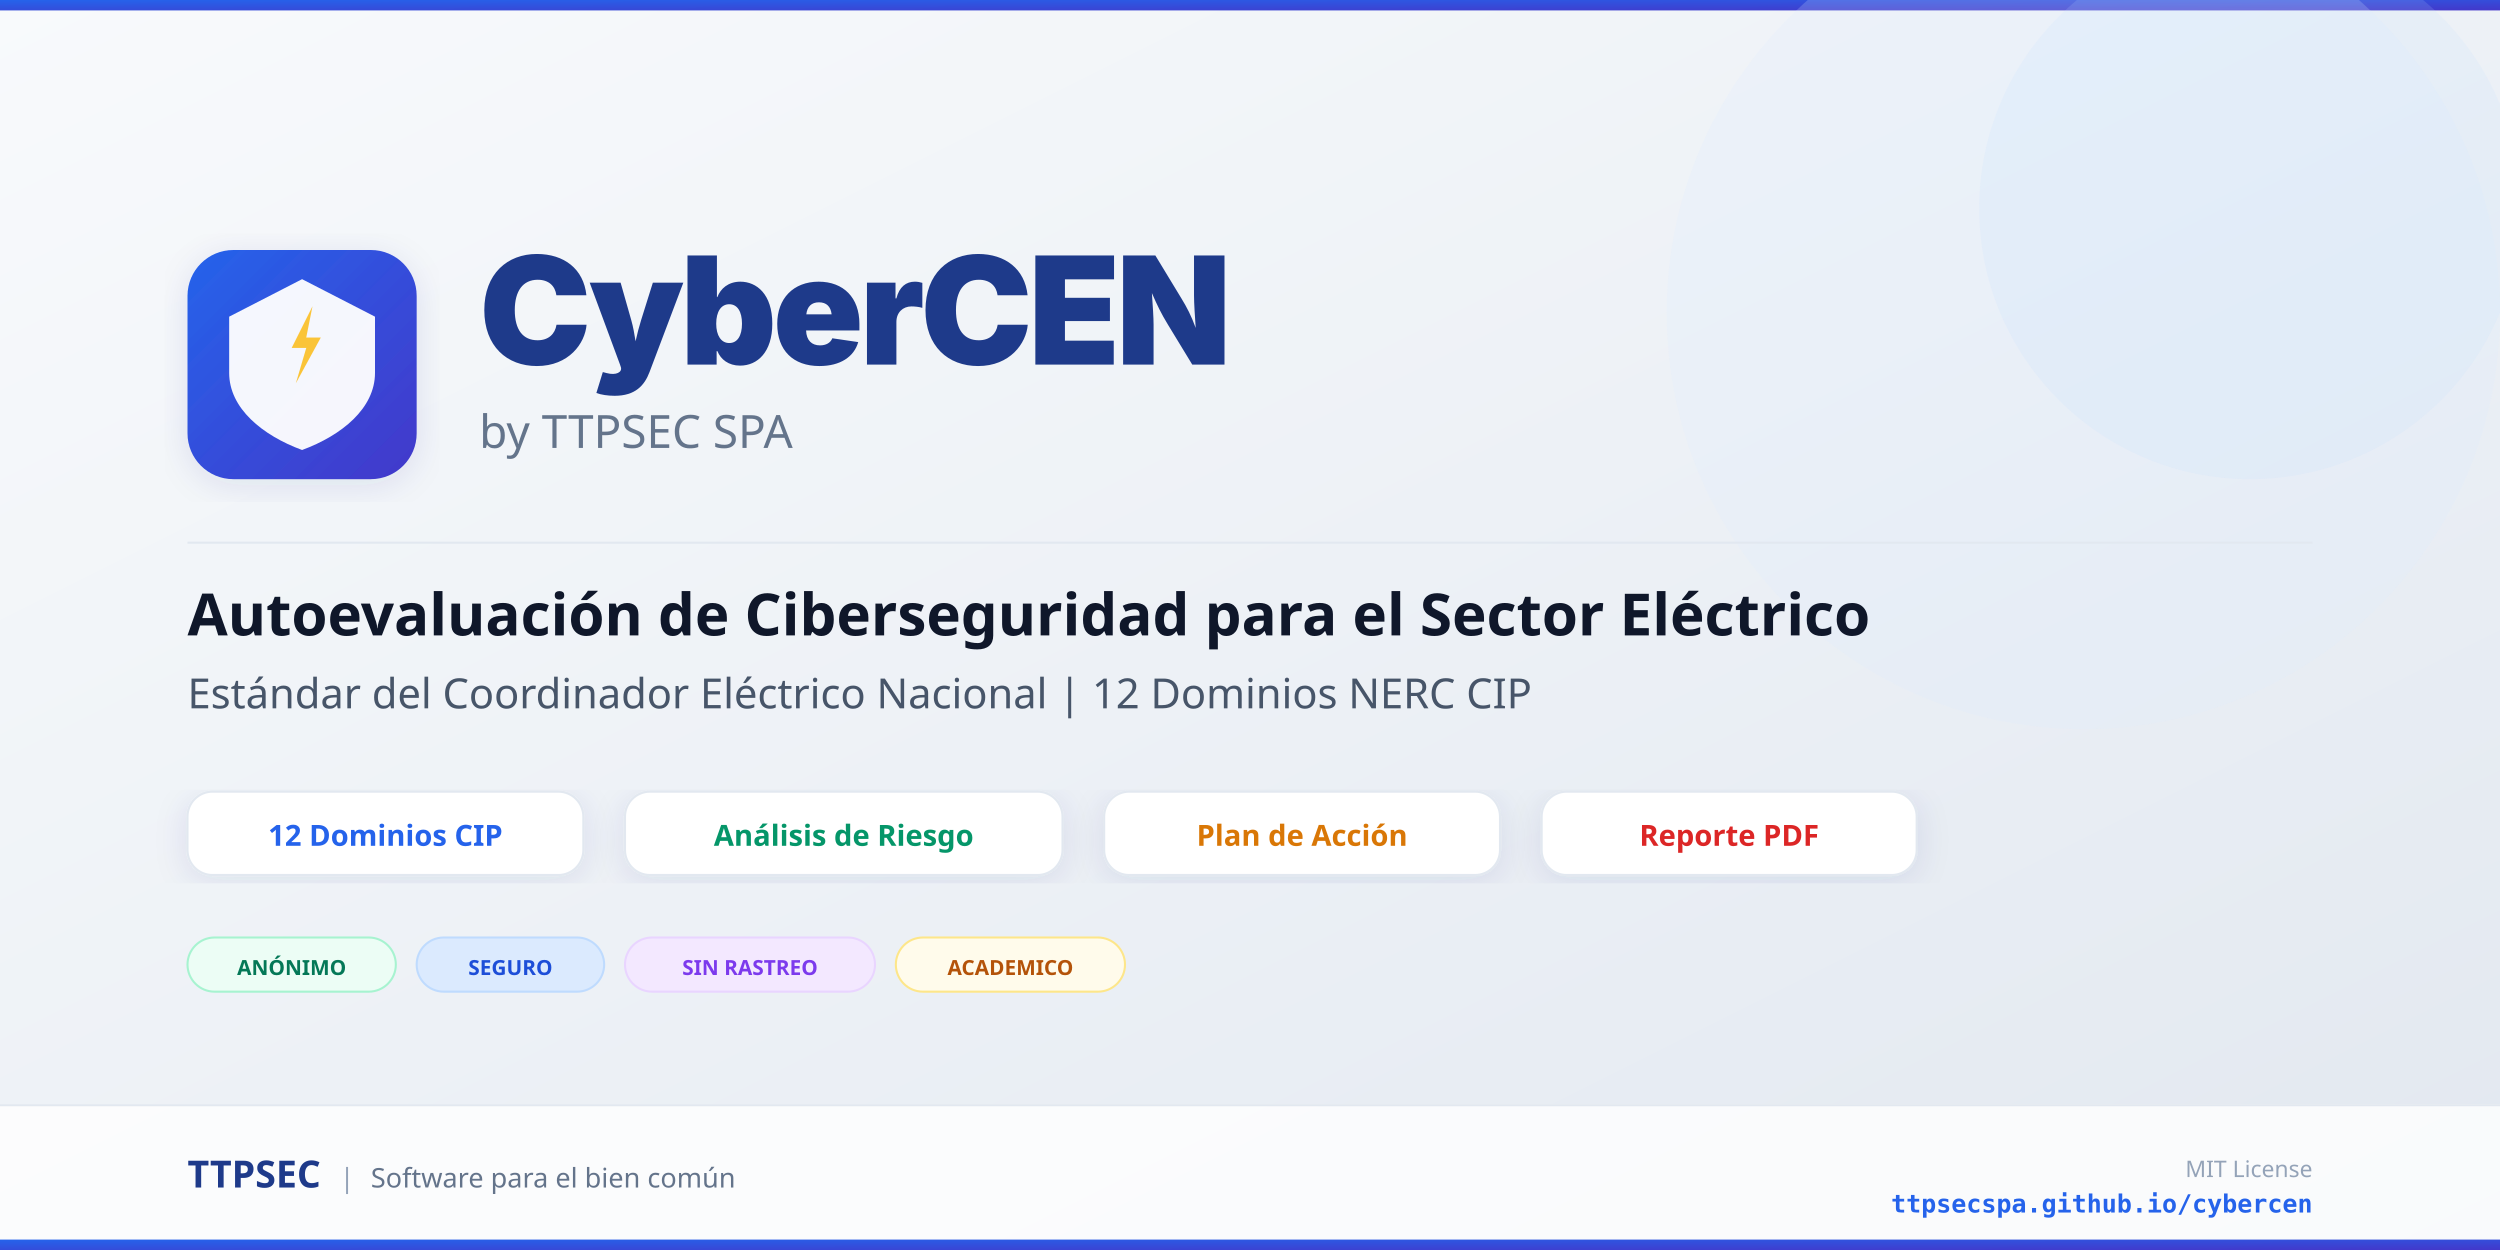
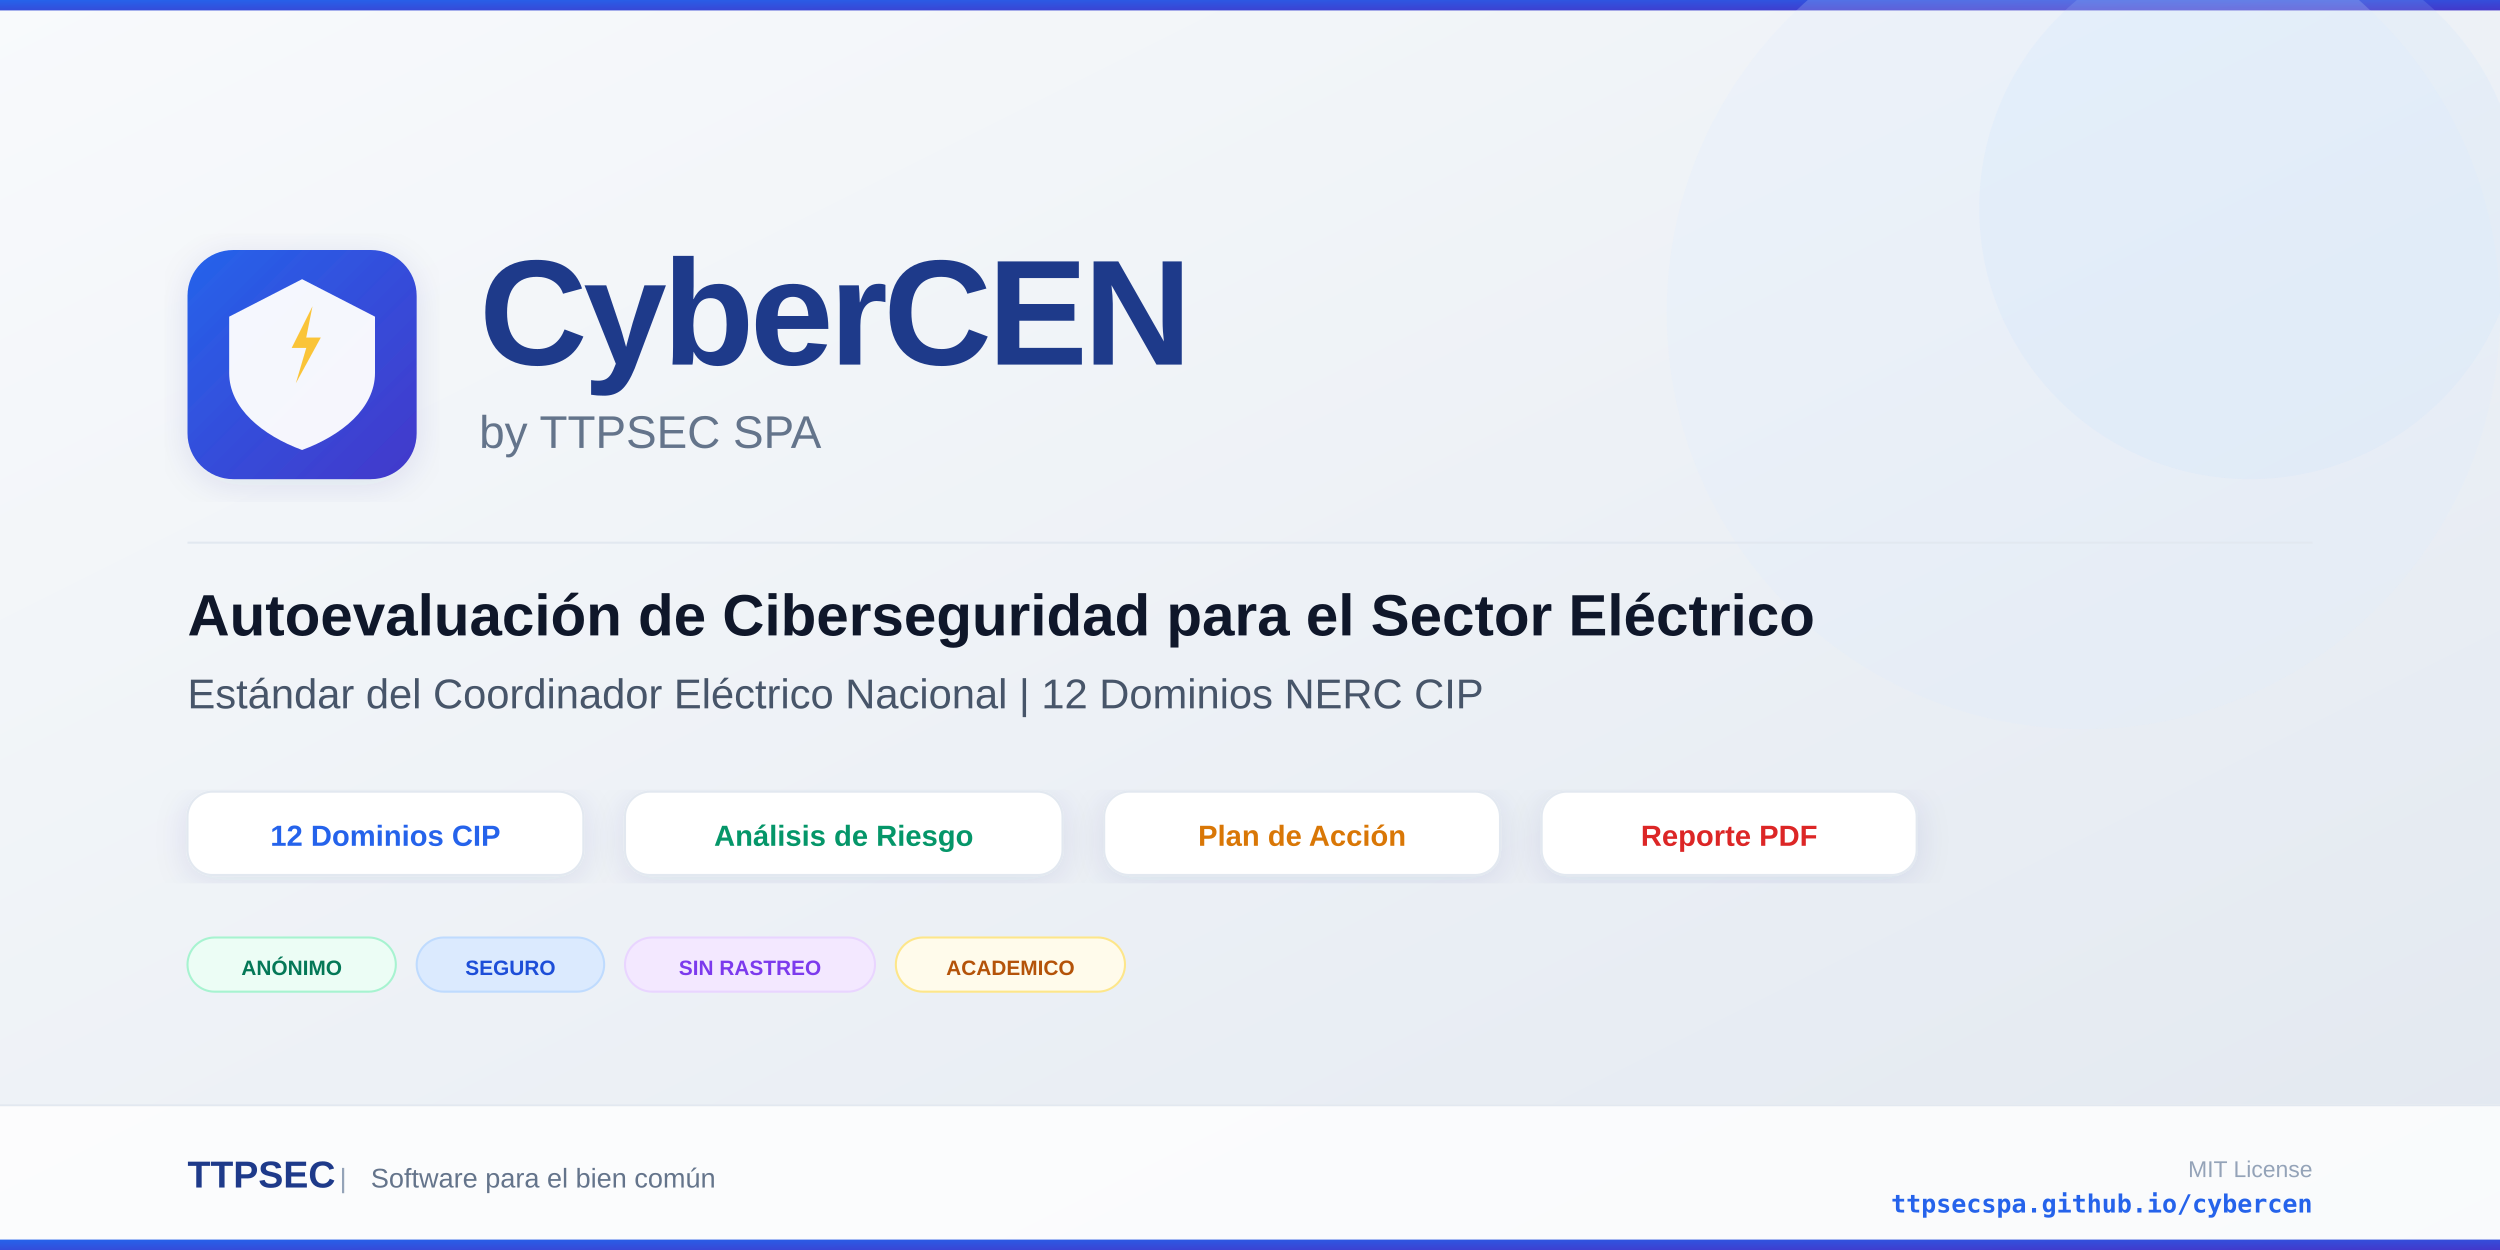
<svg xmlns="http://www.w3.org/2000/svg" viewBox="0 0 1200 600" width="1200" height="600">
  <defs>
    <linearGradient id="bg" x1="0%" y1="0%" x2="100%" y2="100%">
      <stop offset="0%" style="stop-color:#f8fafc" />
      <stop offset="100%" style="stop-color:#e2e8f0" />
    </linearGradient>
    <linearGradient id="blue" x1="0%" y1="0%" x2="100%" y2="100%">
      <stop offset="0%" style="stop-color:#2563eb" />
      <stop offset="100%" style="stop-color:#4338ca" />
    </linearGradient>
    <filter id="shadow">
      <feDropShadow dx="0" dy="3" stdDeviation="8" flood-color="#1e3a8a" flood-opacity="0.1" />
    </filter>
  </defs>
  <rect width="1200" height="600" fill="url(#bg)" />
  <rect x="0" y="0" width="1200" height="5" fill="url(#blue)" />
  <circle cx="1000" cy="150" r="200" fill="#dbeafe" opacity="0.2" />
  <circle cx="1080" cy="100" r="130" fill="#bfdbfe" opacity="0.15" />
  <g transform="translate(90, 120)" filter="url(#shadow)">
    <rect x="0" y="0" width="110" height="110" rx="22" fill="url(#blue)" />
    <g transform="translate(20, 14)">
      <path d="M35 0 L70 18 L70 45 C70 62 54 75 35 82 C16 75 0 62 0 45 L0 18 Z" fill="white" opacity="0.95" />
      <path d="M40 13 L30 33 L37 33 L32 50 L44 28 L37 28 Z" fill="#fbbf24" opacity="0.9" />
    </g>
  </g>
-   <text x="230" y="175" font-family="system-ui, -apple-system, sans-serif" font-size="72" font-weight="900" fill="#1e3a8a" letter-spacing="-2">CyberCEN</text>
-   <text x="230" y="215" font-family="system-ui, sans-serif" font-size="22" fill="#64748b" font-weight="500">by TTPSEC SPA</text>
+   <text x="230" y="175" font-family="Arial, Helvetica, sans-serif" font-size="72" font-weight="900" fill="#1e3a8a" letter-spacing="-2">CyberCEN</text>
+   <text x="230" y="215" font-family="Arial, Helvetica, sans-serif" font-size="22" fill="#64748b" font-weight="500">by TTPSEC SPA</text>
  <rect x="90" y="260" width="1020" height="1" fill="#e2e8f0" />
-   <text x="90" y="305" font-family="system-ui, sans-serif" font-size="28" fill="#0f172a" font-weight="700">Autoevaluación de Ciberseguridad para el Sector Eléctrico</text>
-   <text x="90" y="340" font-family="system-ui, sans-serif" font-size="20" fill="#475569">Estándar del Coordinador Eléctrico Nacional | 12 Dominios NERC CIP</text>
+   <text x="90" y="305" font-family="Arial, Helvetica, sans-serif" font-size="28" fill="#0f172a" font-weight="700">Autoevaluación de Ciberseguridad para el Sector Eléctrico</text>
+   <text x="90" y="340" font-family="Arial, Helvetica, sans-serif" font-size="20" fill="#475569">Estándar del Coordinador Eléctrico Nacional | 12 Dominios NERC CIP</text>
  <g transform="translate(90, 380)">
    <rect x="0" y="0" width="190" height="40" rx="12" fill="white" stroke="#e2e8f0" stroke-width="1" filter="url(#shadow)" />
-     <text x="95" y="26" font-family="system-ui, sans-serif" font-size="14" fill="#2563eb" text-anchor="middle" font-weight="700">12 Dominios CIP</text>
+     <text x="95" y="26" font-family="Arial, Helvetica, sans-serif" font-size="14" fill="#2563eb" text-anchor="middle" font-weight="700">12 Dominios CIP</text>
    <rect x="210" y="0" width="210" height="40" rx="12" fill="white" stroke="#e2e8f0" stroke-width="1" filter="url(#shadow)" />
-     <text x="315" y="26" font-family="system-ui, sans-serif" font-size="14" fill="#059669" text-anchor="middle" font-weight="700">Análisis de Riesgo</text>
+     <text x="315" y="26" font-family="Arial, Helvetica, sans-serif" font-size="14" fill="#059669" text-anchor="middle" font-weight="700">Análisis de Riesgo</text>
    <rect x="440" y="0" width="190" height="40" rx="12" fill="white" stroke="#e2e8f0" stroke-width="1" filter="url(#shadow)" />
-     <text x="535" y="26" font-family="system-ui, sans-serif" font-size="14" fill="#d97706" text-anchor="middle" font-weight="700">Plan de Acción</text>
+     <text x="535" y="26" font-family="Arial, Helvetica, sans-serif" font-size="14" fill="#d97706" text-anchor="middle" font-weight="700">Plan de Acción</text>
    <rect x="650" y="0" width="180" height="40" rx="12" fill="white" stroke="#e2e8f0" stroke-width="1" filter="url(#shadow)" />
-     <text x="740" y="26" font-family="system-ui, sans-serif" font-size="14" fill="#dc2626" text-anchor="middle" font-weight="700">Reporte PDF</text>
+     <text x="740" y="26" font-family="Arial, Helvetica, sans-serif" font-size="14" fill="#dc2626" text-anchor="middle" font-weight="700">Reporte PDF</text>
  </g>
  <g transform="translate(90, 450)">
    <rect x="0" y="0" width="100" height="26" rx="13" fill="#ecfdf5" stroke="#a7f3d0" stroke-width="1" />
-     <text x="50" y="18" font-family="system-ui, sans-serif" font-size="10" fill="#047857" text-anchor="middle" font-weight="700">ANÓNIMO</text>
+     <text x="50" y="18" font-family="Arial, Helvetica, sans-serif" font-size="10" fill="#047857" text-anchor="middle" font-weight="700">ANÓNIMO</text>
    <rect x="110" y="0" width="90" height="26" rx="13" fill="#dbeafe" stroke="#bfdbfe" stroke-width="1" />
-     <text x="155" y="18" font-family="system-ui, sans-serif" font-size="10" fill="#1d4ed8" text-anchor="middle" font-weight="700">SEGURO</text>
+     <text x="155" y="18" font-family="Arial, Helvetica, sans-serif" font-size="10" fill="#1d4ed8" text-anchor="middle" font-weight="700">SEGURO</text>
    <rect x="210" y="0" width="120" height="26" rx="13" fill="#f3e8ff" stroke="#e9d5ff" stroke-width="1" />
-     <text x="270" y="18" font-family="system-ui, sans-serif" font-size="10" fill="#7c3aed" text-anchor="middle" font-weight="700">SIN RASTREO</text>
+     <text x="270" y="18" font-family="Arial, Helvetica, sans-serif" font-size="10" fill="#7c3aed" text-anchor="middle" font-weight="700">SIN RASTREO</text>
    <rect x="340" y="0" width="110" height="26" rx="13" fill="#fffbeb" stroke="#fde68a" stroke-width="1" />
-     <text x="395" y="18" font-family="system-ui, sans-serif" font-size="10" fill="#b45309" text-anchor="middle" font-weight="700">ACADEMICO</text>
+     <text x="395" y="18" font-family="Arial, Helvetica, sans-serif" font-size="10" fill="#b45309" text-anchor="middle" font-weight="700">ACADEMICO</text>
  </g>
  <rect x="0" y="530" width="1200" height="70" fill="white" opacity="0.8" />
  <rect x="0" y="530" width="1200" height="1" fill="#e2e8f0" />
-   <text x="90" y="570" font-family="system-ui, sans-serif" font-size="18" fill="#1e3a8a" font-weight="900">TTPSEC</text>
-   <text x="163" y="570" font-family="system-ui, sans-serif" font-size="13" fill="#94a3b8">|</text>
-   <text x="178" y="570" font-family="system-ui, sans-serif" font-size="13" fill="#64748b">Software para el bien común</text>
-   <text x="1110" y="565" font-family="system-ui, sans-serif" font-size="11" fill="#94a3b8" text-anchor="end">MIT License</text>
-   <text x="1110" y="582" font-family="ui-monospace, monospace" font-size="12" fill="#2563eb" text-anchor="end" font-weight="600">ttpsecspa.github.io/cybercen</text>
+   <text x="90" y="570" font-family="Arial, Helvetica, sans-serif" font-size="18" fill="#1e3a8a" font-weight="900">TTPSEC</text>
+   <text x="163" y="570" font-family="Arial, Helvetica, sans-serif" font-size="13" fill="#94a3b8">|</text>
+   <text x="178" y="570" font-family="Arial, Helvetica, sans-serif" font-size="13" fill="#64748b">Software para el bien común</text>
+   <text x="1110" y="565" font-family="Arial, Helvetica, sans-serif" font-size="11" fill="#94a3b8" text-anchor="end">MIT License</text>
+   <text x="1110" y="582" font-family="Consolas, monospace" font-size="12" fill="#2563eb" text-anchor="end" font-weight="600">ttpsecspa.github.io/cybercen</text>
  <rect x="0" y="595" width="1200" height="5" fill="url(#blue)" />
</svg>
